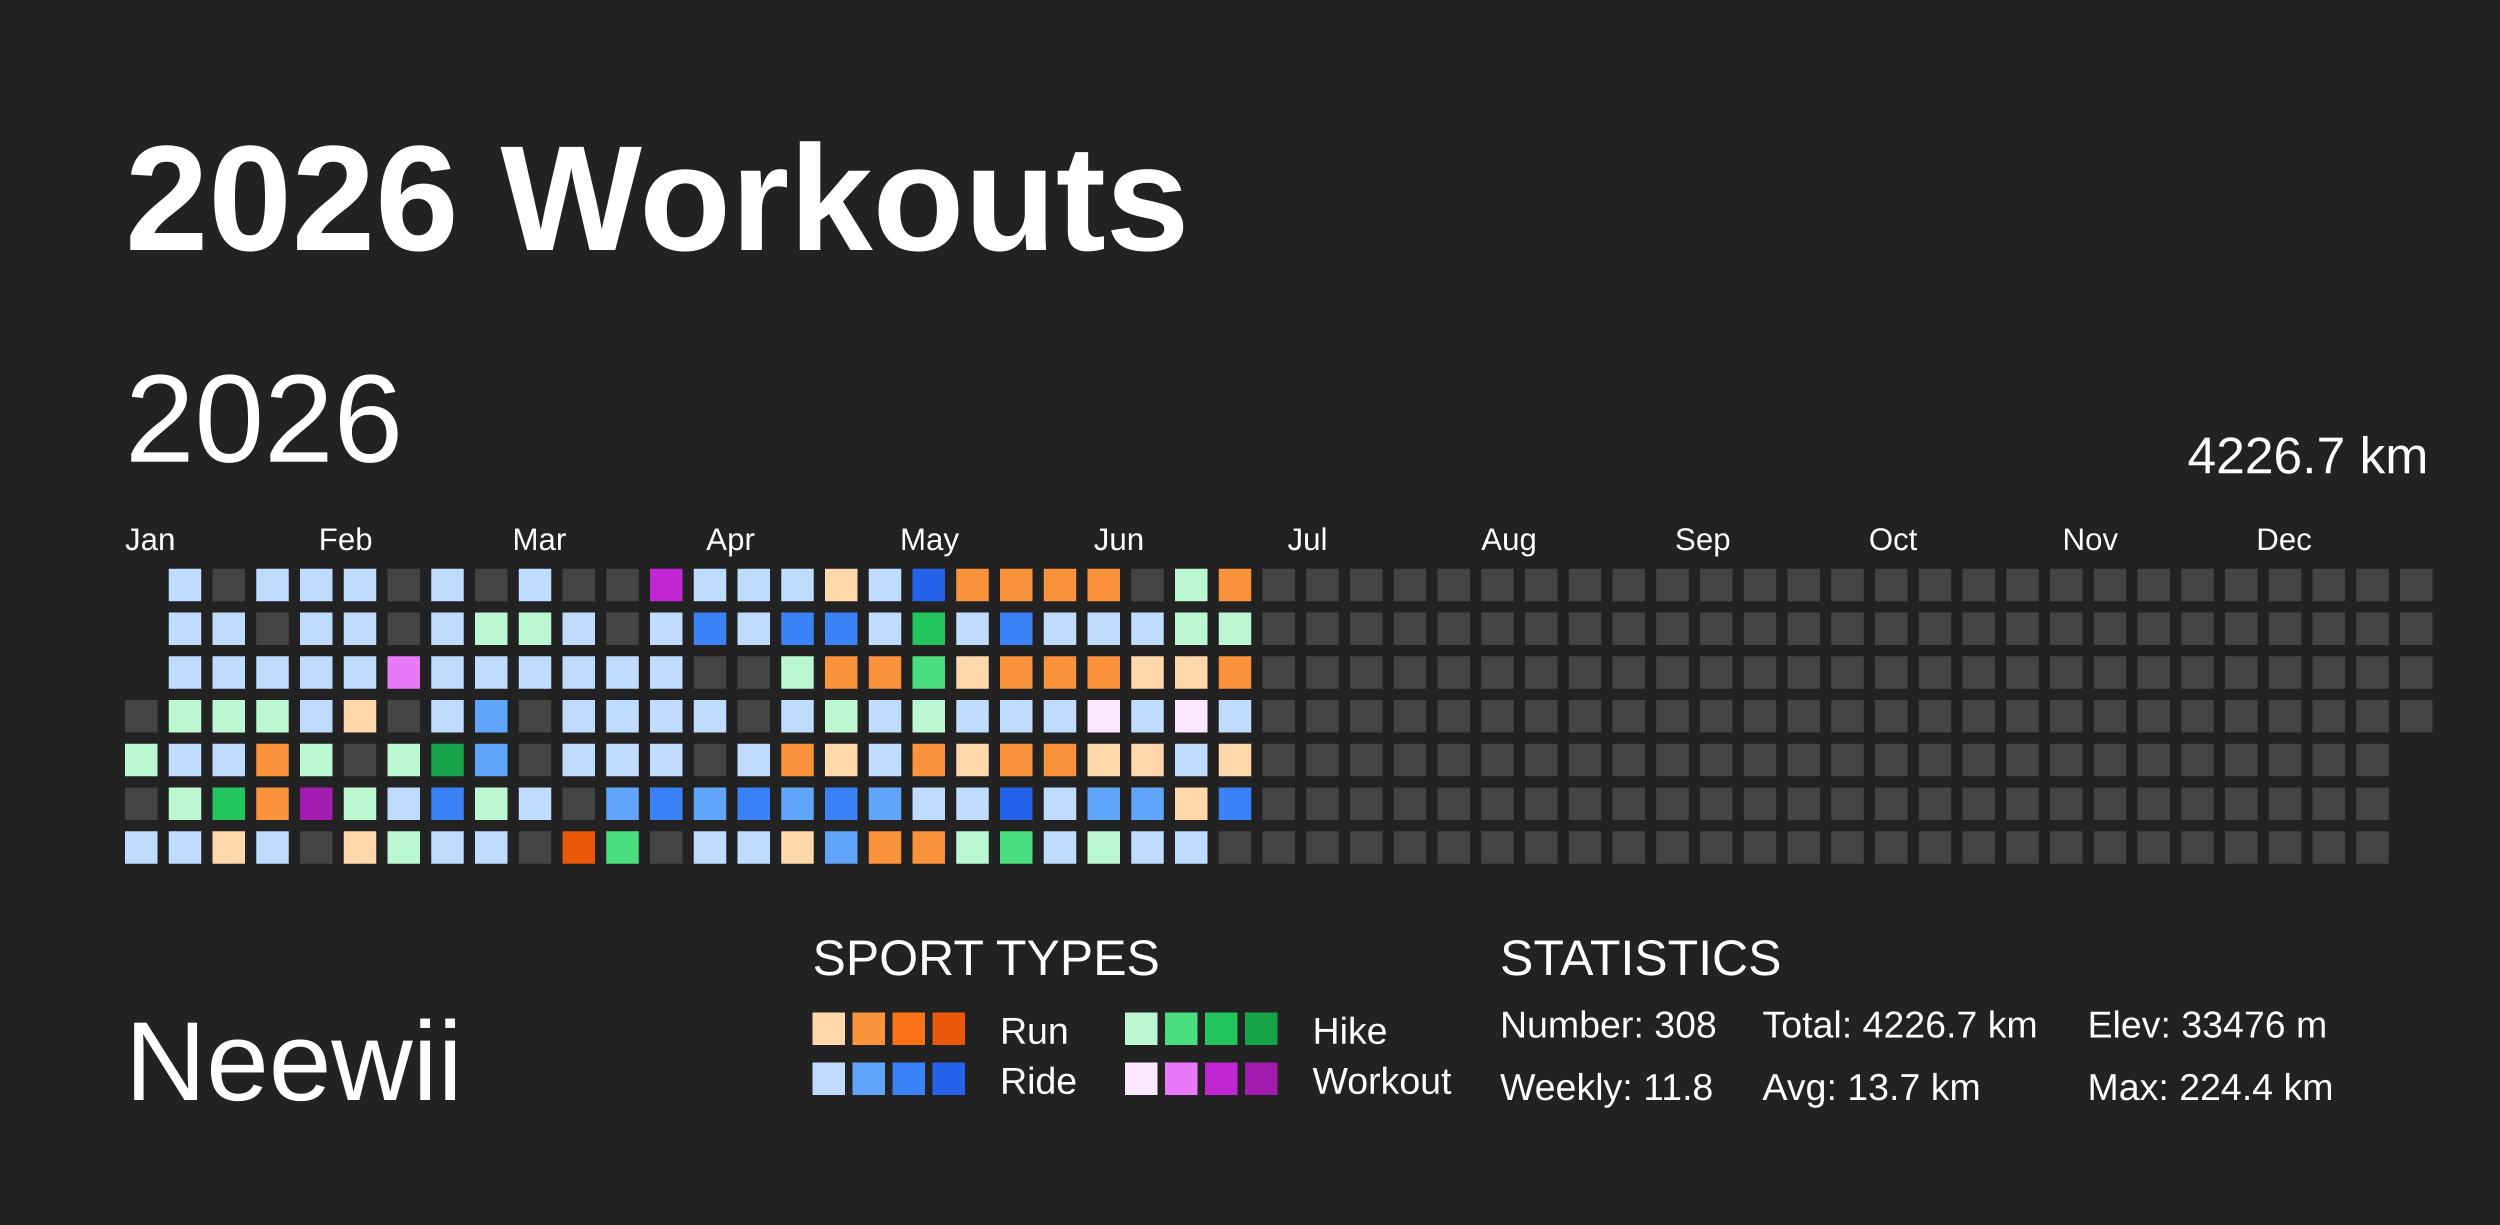
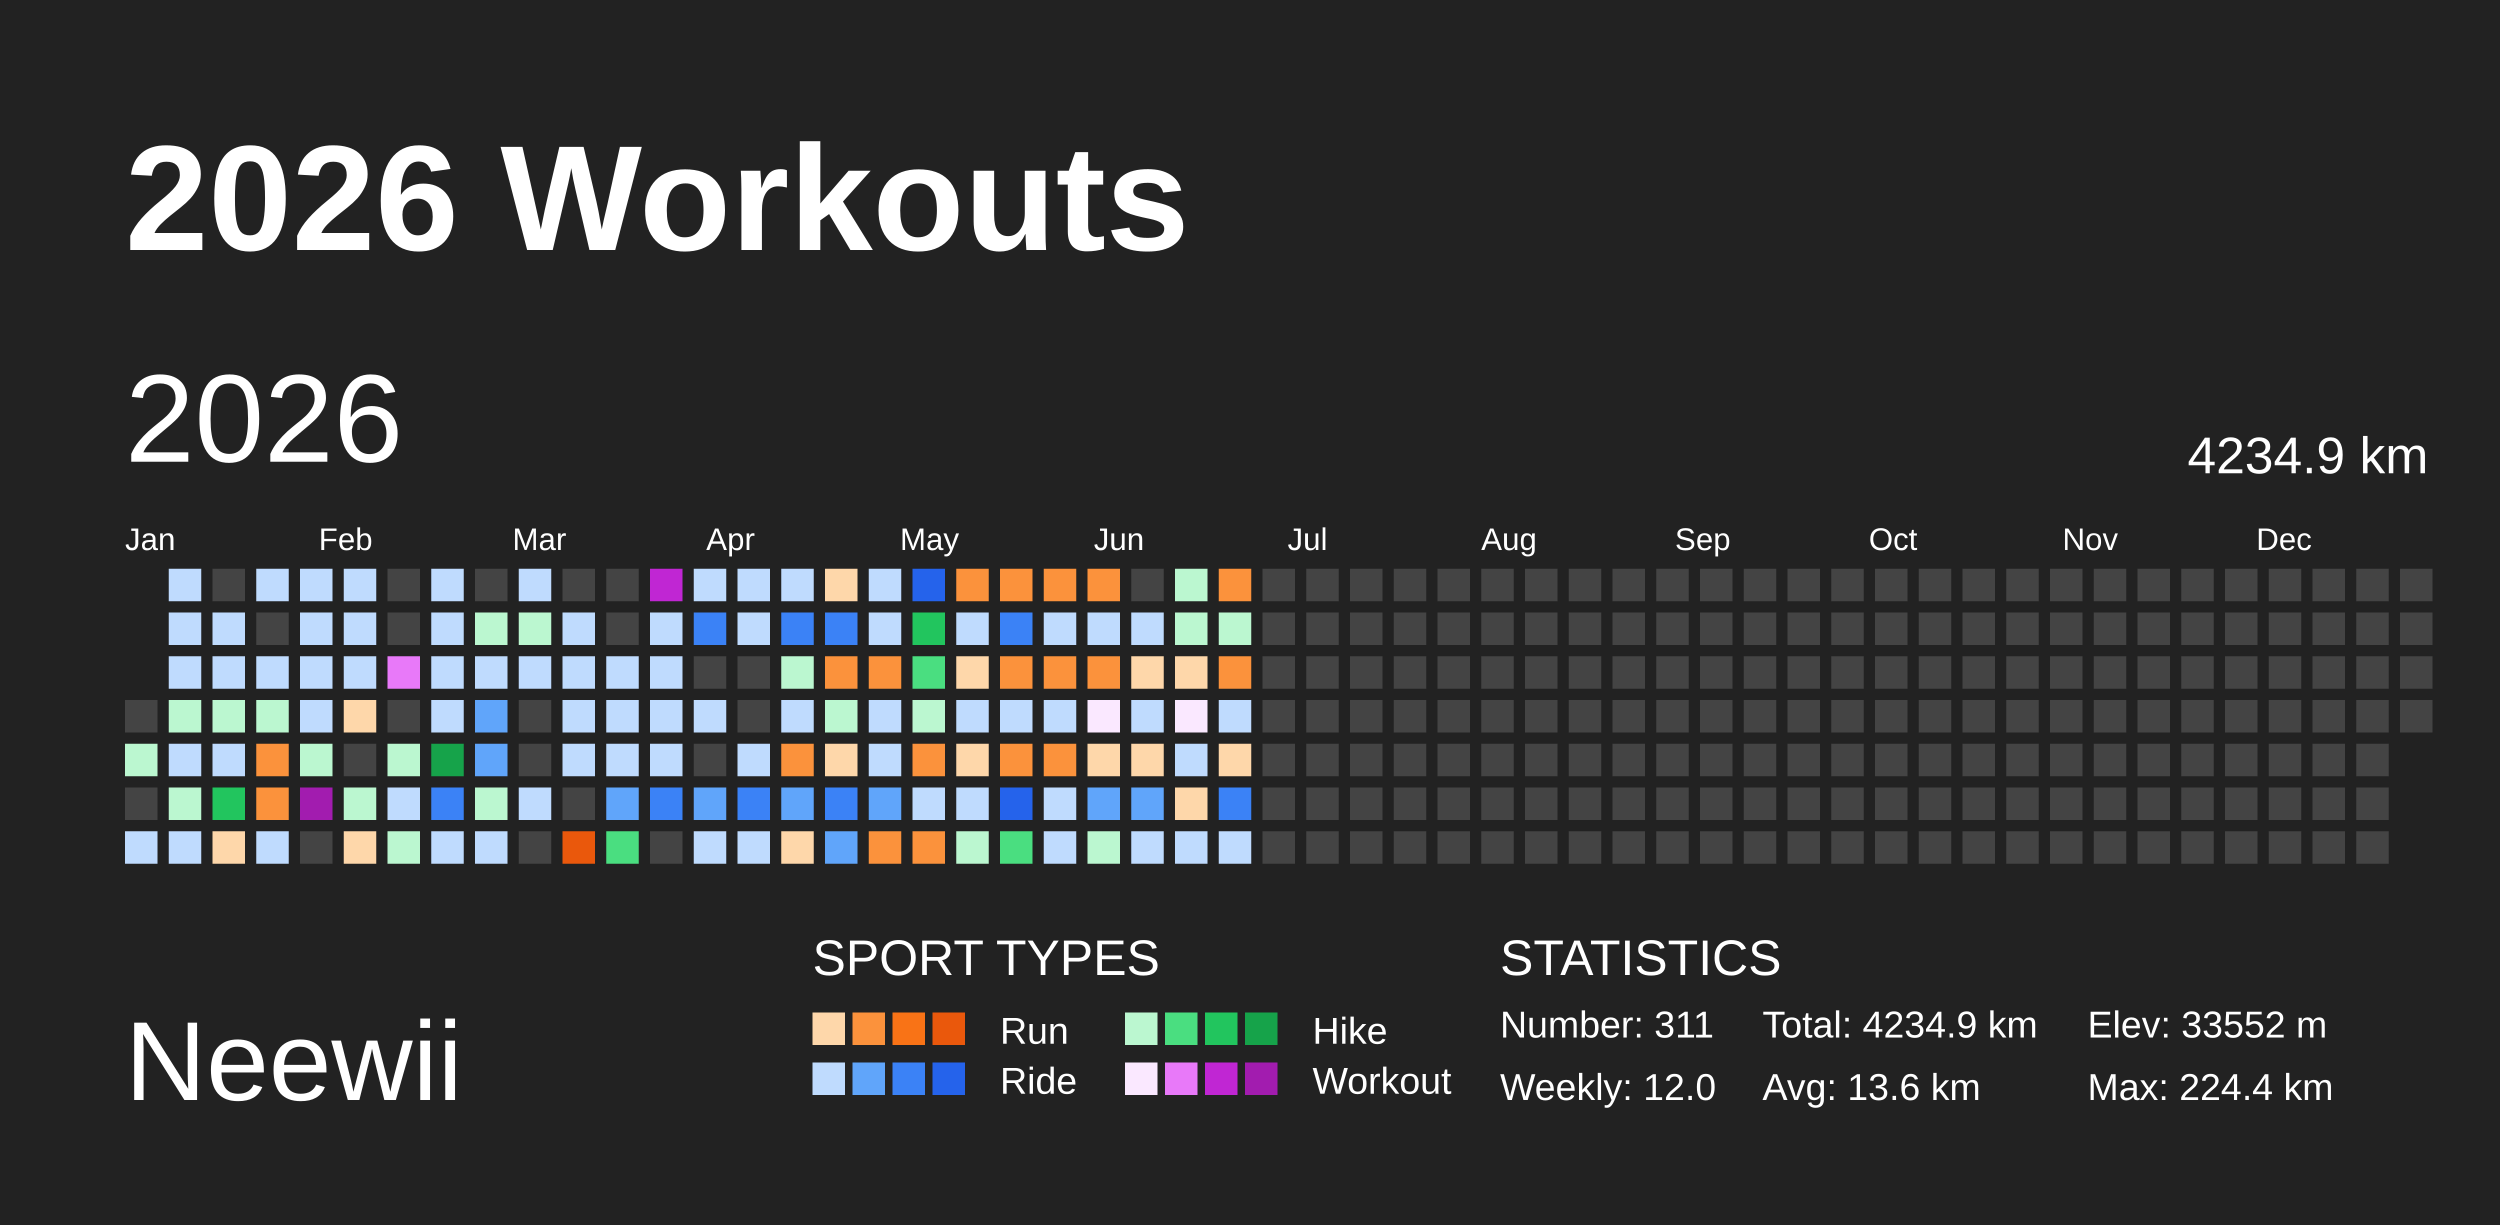
<svg xmlns="http://www.w3.org/2000/svg" baseProfile="full" height="98mm" version="1.1" viewBox="0,0,200,98" width="200mm">
  <defs />
  <rect fill="#222222" height="98" width="200" x="0" y="0" />
  <text fill="#FFFFFF" style="font-size:12px; font-family:Arial; font-weight:bold;" x="10" y="20">2026 Workouts</text>
  <text fill="#FFFFFF" style="font-size:9px; font-family:Arial" x="10" y="88">Neewii</text>
  <text fill="#FFFFFF" style="font-size:4px; font-family:Arial" x="65" y="78">SPORT TYPES</text>
  <rect fill="#fed7aa" height="2.6" width="2.6" x="65.0" y="81" />
  <rect fill="#fb923c" height="2.6" width="2.6" x="68.2" y="81" />
  <rect fill="#f97316" height="2.6" width="2.6" x="71.4" y="81" />
  <rect fill="#ea580c" height="2.6" width="2.6" x="74.6" y="81" />
  <text fill="#FFFFFF" style="font-size:3px; font-family:Arial" x="80" y="83.5">Run</text>
  <rect fill="#bbf7d0" height="2.6" width="2.6" x="90.0" y="81" />
  <rect fill="#4ade80" height="2.6" width="2.6" x="93.2" y="81" />
  <rect fill="#22c55e" height="2.6" width="2.6" x="96.4" y="81" />
  <rect fill="#16a34a" height="2.6" width="2.6" x="99.6" y="81" />
  <text fill="#FFFFFF" style="font-size:3px; font-family:Arial" x="105" y="83.5">Hike</text>
  <rect fill="#bfdbfe" height="2.6" width="2.6" x="65.0" y="85" />
  <rect fill="#60a5fa" height="2.6" width="2.6" x="68.2" y="85" />
  <rect fill="#3b82f6" height="2.6" width="2.6" x="71.4" y="85" />
  <rect fill="#2563eb" height="2.6" width="2.6" x="74.6" y="85" />
  <text fill="#FFFFFF" style="font-size:3px; font-family:Arial" x="80" y="87.5">Ride</text>
  <rect fill="#fae8ff" height="2.6" width="2.6" x="90.0" y="85" />
  <rect fill="#e879f9" height="2.6" width="2.6" x="93.2" y="85" />
  <rect fill="#c026d3" height="2.6" width="2.6" x="96.4" y="85" />
  <rect fill="#a21caf" height="2.6" width="2.6" x="99.6" y="85" />
  <text fill="#FFFFFF" style="font-size:3px; font-family:Arial" x="105" y="87.5">Workout</text>
  <text fill="#FFFFFF" style="font-size:4px; font-family:Arial" x="120" y="78">STATISTICS</text>
-   <text fill="#FFFFFF" style="font-size:3px; font-family:Arial" x="120" y="83">Number: 308</text>
-   <text fill="#FFFFFF" style="font-size:3px; font-family:Arial" x="120" y="88">Weekly: 11.8</text>
-   <text fill="#FFFFFF" style="font-size:3px; font-family:Arial" x="141" y="83">Total: 4226.7 km</text>
-   <text fill="#FFFFFF" style="font-size:3px; font-family:Arial" x="141" y="88">Avg: 13.7 km</text>
-   <text fill="#FFFFFF" style="font-size:3px; font-family:Arial" x="167" y="83">Elev: 33476 m</text>
+   <text fill="#FFFFFF" style="font-size:3px; font-family:Arial" x="120" y="83">Number: 311</text>
+   <text fill="#FFFFFF" style="font-size:3px; font-family:Arial" x="120" y="88">Weekly: 12.0</text>
+   <text fill="#FFFFFF" style="font-size:3px; font-family:Arial" x="141" y="83">Total: 4234.9 km</text>
+   <text fill="#FFFFFF" style="font-size:3px; font-family:Arial" x="141" y="88">Avg: 13.6 km</text>
+   <text fill="#FFFFFF" style="font-size:3px; font-family:Arial" x="167" y="83">Elev: 33552 m</text>
  <text fill="#FFFFFF" style="font-size:3px; font-family:Arial" x="167" y="88">Max: 224.4 km</text>
  <text dominant-baseline="hanging" fill="#FFFFFF" style="font-size:10.0px; font-family:Arial;" x="10" y="30">2026</text>
-   <text dominant-baseline="hanging" fill="#FFFFFF" style="font-size:4.125px; font-family:Arial;" x="175" y="35">4226.7 km</text>
+   <text dominant-baseline="hanging" fill="#FFFFFF" style="font-size:4.125px; font-family:Arial;" x="175" y="35">4234.9 km</text>
  <text fill="#FFFFFF" style="font-size:2.5px; font-family:Arial" x="10.0" y="44">Jan</text>
  <text fill="#FFFFFF" style="font-size:2.5px; font-family:Arial" x="25.5" y="44">Feb</text>
  <text fill="#FFFFFF" style="font-size:2.5px; font-family:Arial" x="41.0" y="44">Mar</text>
  <text fill="#FFFFFF" style="font-size:2.5px; font-family:Arial" x="56.5" y="44">Apr</text>
  <text fill="#FFFFFF" style="font-size:2.5px; font-family:Arial" x="72.0" y="44">May</text>
  <text fill="#FFFFFF" style="font-size:2.5px; font-family:Arial" x="87.5" y="44">Jun</text>
  <text fill="#FFFFFF" style="font-size:2.5px; font-family:Arial" x="103.0" y="44">Jul</text>
  <text fill="#FFFFFF" style="font-size:2.5px; font-family:Arial" x="118.5" y="44">Aug</text>
  <text fill="#FFFFFF" style="font-size:2.5px; font-family:Arial" x="134.0" y="44">Sep</text>
  <text fill="#FFFFFF" style="font-size:2.5px; font-family:Arial" x="149.5" y="44">Oct</text>
  <text fill="#FFFFFF" style="font-size:2.5px; font-family:Arial" x="165.0" y="44">Nov</text>
  <text fill="#FFFFFF" style="font-size:2.5px; font-family:Arial" x="180.5" y="44">Dec</text>
  <rect fill="#444444" height="2.6" width="2.6" x="10.0" y="56.0" />
  <rect fill="#bbf7d0" height="2.6" width="2.6" x="10.0" y="59.5" />
  <rect fill="#444444" height="2.6" width="2.6" x="10.0" y="63.0" />
  <rect fill="#bfdbfe" height="2.6" width="2.6" x="10.0" y="66.5" />
  <rect fill="#bfdbfe" height="2.6" width="2.6" x="13.5" y="45.5" />
  <rect fill="#bfdbfe" height="2.6" width="2.6" x="13.5" y="49.0" />
  <rect fill="#bfdbfe" height="2.6" width="2.6" x="13.5" y="52.5" />
  <rect fill="#bbf7d0" height="2.6" width="2.6" x="13.5" y="56.0" />
  <rect fill="#bfdbfe" height="2.6" width="2.6" x="13.5" y="59.5" />
  <rect fill="#bbf7d0" height="2.6" width="2.6" x="13.5" y="63.0" />
  <rect fill="#bfdbfe" height="2.6" width="2.6" x="13.5" y="66.5" />
  <rect fill="#444444" height="2.6" width="2.6" x="17.0" y="45.5" />
  <rect fill="#bfdbfe" height="2.6" width="2.6" x="17.0" y="49.0" />
  <rect fill="#bfdbfe" height="2.6" width="2.6" x="17.0" y="52.5" />
  <rect fill="#bbf7d0" height="2.6" width="2.6" x="17.0" y="56.0" />
  <rect fill="#bfdbfe" height="2.6" width="2.6" x="17.0" y="59.5" />
  <rect fill="#22c55e" height="2.6" width="2.6" x="17.0" y="63.0" />
  <rect fill="#fed7aa" height="2.6" width="2.6" x="17.0" y="66.5" />
  <rect fill="#bfdbfe" height="2.6" width="2.6" x="20.5" y="45.5" />
  <rect fill="#444444" height="2.6" width="2.6" x="20.5" y="49.0" />
  <rect fill="#bfdbfe" height="2.6" width="2.6" x="20.5" y="52.5" />
  <rect fill="#bbf7d0" height="2.6" width="2.6" x="20.5" y="56.0" />
  <rect fill="#fb923c" height="2.6" width="2.6" x="20.5" y="59.5" />
  <rect fill="#fb923c" height="2.6" width="2.6" x="20.5" y="63.0" />
  <rect fill="#bfdbfe" height="2.6" width="2.6" x="20.5" y="66.5" />
  <rect fill="#bfdbfe" height="2.6" width="2.6" x="24.0" y="45.5" />
  <rect fill="#bfdbfe" height="2.6" width="2.6" x="24.0" y="49.0" />
  <rect fill="#bfdbfe" height="2.6" width="2.6" x="24.0" y="52.5" />
  <rect fill="#bfdbfe" height="2.6" width="2.6" x="24.0" y="56.0" />
  <rect fill="#bbf7d0" height="2.6" width="2.6" x="24.0" y="59.5" />
  <rect fill="#a21caf" height="2.6" width="2.6" x="24.0" y="63.0" />
  <rect fill="#444444" height="2.6" width="2.6" x="24.0" y="66.5" />
  <rect fill="#bfdbfe" height="2.6" width="2.6" x="27.5" y="45.5" />
  <rect fill="#bfdbfe" height="2.6" width="2.6" x="27.5" y="49.0" />
  <rect fill="#bfdbfe" height="2.6" width="2.6" x="27.5" y="52.5" />
  <rect fill="#fed7aa" height="2.6" width="2.6" x="27.5" y="56.0" />
  <rect fill="#444444" height="2.6" width="2.6" x="27.5" y="59.5" />
  <rect fill="#bbf7d0" height="2.6" width="2.6" x="27.5" y="63.0" />
  <rect fill="#fed7aa" height="2.6" width="2.6" x="27.5" y="66.5" />
  <rect fill="#444444" height="2.6" width="2.6" x="31.0" y="45.5" />
  <rect fill="#444444" height="2.6" width="2.6" x="31.0" y="49.0" />
  <rect fill="#e879f9" height="2.6" width="2.6" x="31.0" y="52.5" />
  <rect fill="#444444" height="2.6" width="2.6" x="31.0" y="56.0" />
  <rect fill="#bbf7d0" height="2.6" width="2.6" x="31.0" y="59.5" />
  <rect fill="#bfdbfe" height="2.6" width="2.6" x="31.0" y="63.0" />
  <rect fill="#bbf7d0" height="2.6" width="2.6" x="31.0" y="66.5" />
  <rect fill="#bfdbfe" height="2.6" width="2.6" x="34.5" y="45.5" />
  <rect fill="#bfdbfe" height="2.6" width="2.6" x="34.5" y="49.0" />
  <rect fill="#bfdbfe" height="2.6" width="2.6" x="34.5" y="52.5" />
  <rect fill="#bfdbfe" height="2.6" width="2.6" x="34.5" y="56.0" />
  <rect fill="#16a34a" height="2.6" width="2.6" x="34.5" y="59.5" />
  <rect fill="#3b82f6" height="2.6" width="2.6" x="34.5" y="63.0" />
  <rect fill="#bfdbfe" height="2.6" width="2.6" x="34.5" y="66.5" />
  <rect fill="#444444" height="2.6" width="2.6" x="38.0" y="45.5" />
  <rect fill="#bbf7d0" height="2.6" width="2.6" x="38.0" y="49.0" />
  <rect fill="#bfdbfe" height="2.6" width="2.6" x="38.0" y="52.5" />
  <rect fill="#60a5fa" height="2.6" width="2.6" x="38.0" y="56.0" />
  <rect fill="#60a5fa" height="2.6" width="2.6" x="38.0" y="59.5" />
  <rect fill="#bbf7d0" height="2.6" width="2.6" x="38.0" y="63.0" />
  <rect fill="#bfdbfe" height="2.6" width="2.6" x="38.0" y="66.5" />
  <rect fill="#bfdbfe" height="2.6" width="2.6" x="41.5" y="45.5" />
  <rect fill="#bbf7d0" height="2.6" width="2.6" x="41.5" y="49.0" />
  <rect fill="#bfdbfe" height="2.6" width="2.6" x="41.5" y="52.5" />
  <rect fill="#444444" height="2.6" width="2.6" x="41.5" y="56.0" />
  <rect fill="#444444" height="2.6" width="2.6" x="41.5" y="59.5" />
  <rect fill="#bfdbfe" height="2.6" width="2.6" x="41.5" y="63.0" />
  <rect fill="#444444" height="2.6" width="2.6" x="41.5" y="66.5" />
  <rect fill="#444444" height="2.6" width="2.6" x="45.0" y="45.5" />
  <rect fill="#bfdbfe" height="2.6" width="2.6" x="45.0" y="49.0" />
  <rect fill="#bfdbfe" height="2.6" width="2.6" x="45.0" y="52.5" />
  <rect fill="#bfdbfe" height="2.6" width="2.6" x="45.0" y="56.0" />
  <rect fill="#bfdbfe" height="2.6" width="2.6" x="45.0" y="59.5" />
  <rect fill="#444444" height="2.6" width="2.6" x="45.0" y="63.0" />
  <rect fill="#ea580c" height="2.6" width="2.6" x="45.0" y="66.5" />
  <rect fill="#444444" height="2.6" width="2.6" x="48.5" y="45.5" />
  <rect fill="#444444" height="2.6" width="2.6" x="48.5" y="49.0" />
  <rect fill="#bfdbfe" height="2.6" width="2.6" x="48.5" y="52.5" />
  <rect fill="#bfdbfe" height="2.6" width="2.6" x="48.5" y="56.0" />
  <rect fill="#bfdbfe" height="2.6" width="2.6" x="48.5" y="59.5" />
  <rect fill="#60a5fa" height="2.6" width="2.6" x="48.5" y="63.0" />
  <rect fill="#4ade80" height="2.6" width="2.6" x="48.5" y="66.5" />
  <rect fill="#c026d3" height="2.6" width="2.6" x="52.0" y="45.5" />
  <rect fill="#bfdbfe" height="2.6" width="2.6" x="52.0" y="49.0" />
  <rect fill="#bfdbfe" height="2.6" width="2.6" x="52.0" y="52.5" />
  <rect fill="#bfdbfe" height="2.6" width="2.6" x="52.0" y="56.0" />
  <rect fill="#bfdbfe" height="2.6" width="2.6" x="52.0" y="59.5" />
  <rect fill="#3b82f6" height="2.6" width="2.6" x="52.0" y="63.0" />
  <rect fill="#444444" height="2.6" width="2.6" x="52.0" y="66.5" />
  <rect fill="#bfdbfe" height="2.6" width="2.6" x="55.5" y="45.5" />
  <rect fill="#3b82f6" height="2.6" width="2.6" x="55.5" y="49.0" />
  <rect fill="#444444" height="2.6" width="2.6" x="55.5" y="52.5" />
  <rect fill="#bfdbfe" height="2.6" width="2.6" x="55.5" y="56.0" />
  <rect fill="#444444" height="2.6" width="2.6" x="55.5" y="59.5" />
  <rect fill="#60a5fa" height="2.6" width="2.6" x="55.5" y="63.0" />
  <rect fill="#bfdbfe" height="2.6" width="2.6" x="55.5" y="66.5" />
  <rect fill="#bfdbfe" height="2.6" width="2.6" x="59.0" y="45.5" />
  <rect fill="#bfdbfe" height="2.6" width="2.6" x="59.0" y="49.0" />
  <rect fill="#444444" height="2.6" width="2.6" x="59.0" y="52.5" />
  <rect fill="#444444" height="2.6" width="2.6" x="59.0" y="56.0" />
  <rect fill="#bfdbfe" height="2.6" width="2.6" x="59.0" y="59.5" />
  <rect fill="#3b82f6" height="2.6" width="2.6" x="59.0" y="63.0" />
  <rect fill="#bfdbfe" height="2.6" width="2.6" x="59.0" y="66.5" />
  <rect fill="#bfdbfe" height="2.6" width="2.6" x="62.5" y="45.5" />
  <rect fill="#3b82f6" height="2.6" width="2.6" x="62.5" y="49.0" />
  <rect fill="#bbf7d0" height="2.6" width="2.6" x="62.5" y="52.5" />
  <rect fill="#bfdbfe" height="2.6" width="2.6" x="62.5" y="56.0" />
  <rect fill="#fb923c" height="2.6" width="2.6" x="62.5" y="59.5" />
  <rect fill="#60a5fa" height="2.6" width="2.6" x="62.5" y="63.0" />
  <rect fill="#fed7aa" height="2.6" width="2.6" x="62.5" y="66.5" />
  <rect fill="#fed7aa" height="2.6" width="2.6" x="66.0" y="45.5" />
  <rect fill="#3b82f6" height="2.6" width="2.6" x="66.0" y="49.0" />
  <rect fill="#fb923c" height="2.6" width="2.6" x="66.0" y="52.5" />
  <rect fill="#bbf7d0" height="2.6" width="2.6" x="66.0" y="56.0" />
  <rect fill="#fed7aa" height="2.6" width="2.6" x="66.0" y="59.5" />
  <rect fill="#3b82f6" height="2.6" width="2.6" x="66.0" y="63.0" />
  <rect fill="#60a5fa" height="2.6" width="2.6" x="66.0" y="66.5" />
  <rect fill="#bfdbfe" height="2.6" width="2.6" x="69.5" y="45.5" />
  <rect fill="#bfdbfe" height="2.6" width="2.6" x="69.5" y="49.0" />
  <rect fill="#fb923c" height="2.6" width="2.6" x="69.5" y="52.5" />
  <rect fill="#bfdbfe" height="2.6" width="2.6" x="69.5" y="56.0" />
  <rect fill="#bfdbfe" height="2.6" width="2.6" x="69.5" y="59.5" />
  <rect fill="#60a5fa" height="2.6" width="2.6" x="69.5" y="63.0" />
  <rect fill="#fb923c" height="2.6" width="2.6" x="69.5" y="66.5" />
  <rect fill="#2563eb" height="2.6" width="2.6" x="73.0" y="45.5" />
  <rect fill="#22c55e" height="2.6" width="2.6" x="73.0" y="49.0" />
  <rect fill="#4ade80" height="2.6" width="2.6" x="73.0" y="52.5" />
  <rect fill="#bbf7d0" height="2.6" width="2.6" x="73.0" y="56.0" />
  <rect fill="#fb923c" height="2.6" width="2.6" x="73.0" y="59.5" />
  <rect fill="#bfdbfe" height="2.6" width="2.6" x="73.0" y="63.0" />
  <rect fill="#fb923c" height="2.6" width="2.6" x="73.0" y="66.5" />
  <rect fill="#fb923c" height="2.6" width="2.6" x="76.5" y="45.5" />
  <rect fill="#bfdbfe" height="2.6" width="2.6" x="76.5" y="49.0" />
  <rect fill="#fed7aa" height="2.6" width="2.6" x="76.5" y="52.5" />
  <rect fill="#bfdbfe" height="2.6" width="2.6" x="76.5" y="56.0" />
  <rect fill="#fed7aa" height="2.6" width="2.6" x="76.5" y="59.5" />
  <rect fill="#bfdbfe" height="2.6" width="2.6" x="76.5" y="63.0" />
  <rect fill="#bbf7d0" height="2.6" width="2.6" x="76.5" y="66.5" />
  <rect fill="#fb923c" height="2.6" width="2.6" x="80.0" y="45.5" />
  <rect fill="#3b82f6" height="2.6" width="2.6" x="80.0" y="49.0" />
  <rect fill="#fb923c" height="2.6" width="2.6" x="80.0" y="52.5" />
  <rect fill="#bfdbfe" height="2.6" width="2.6" x="80.0" y="56.0" />
  <rect fill="#fb923c" height="2.6" width="2.6" x="80.0" y="59.5" />
  <rect fill="#2563eb" height="2.6" width="2.6" x="80.0" y="63.0" />
  <rect fill="#4ade80" height="2.6" width="2.6" x="80.0" y="66.5" />
  <rect fill="#fb923c" height="2.6" width="2.6" x="83.5" y="45.5" />
  <rect fill="#bfdbfe" height="2.6" width="2.6" x="83.5" y="49.0" />
  <rect fill="#fb923c" height="2.6" width="2.6" x="83.5" y="52.5" />
  <rect fill="#bfdbfe" height="2.6" width="2.6" x="83.5" y="56.0" />
  <rect fill="#fb923c" height="2.6" width="2.6" x="83.5" y="59.5" />
  <rect fill="#bfdbfe" height="2.6" width="2.6" x="83.5" y="63.0" />
  <rect fill="#bfdbfe" height="2.6" width="2.6" x="83.5" y="66.5" />
  <rect fill="#fb923c" height="2.6" width="2.6" x="87.0" y="45.5" />
  <rect fill="#bfdbfe" height="2.6" width="2.6" x="87.0" y="49.0" />
  <rect fill="#fb923c" height="2.6" width="2.6" x="87.0" y="52.5" />
  <rect fill="#fae8ff" height="2.6" width="2.6" x="87.0" y="56.0" />
  <rect fill="#fed7aa" height="2.6" width="2.6" x="87.0" y="59.5" />
  <rect fill="#60a5fa" height="2.6" width="2.6" x="87.0" y="63.0" />
  <rect fill="#bbf7d0" height="2.6" width="2.6" x="87.0" y="66.5" />
  <rect fill="#444444" height="2.6" width="2.6" x="90.5" y="45.5" />
  <rect fill="#bfdbfe" height="2.6" width="2.6" x="90.5" y="49.0" />
  <rect fill="#fed7aa" height="2.6" width="2.6" x="90.5" y="52.5" />
  <rect fill="#bfdbfe" height="2.6" width="2.6" x="90.5" y="56.0" />
  <rect fill="#fed7aa" height="2.6" width="2.6" x="90.5" y="59.5" />
  <rect fill="#60a5fa" height="2.6" width="2.6" x="90.5" y="63.0" />
  <rect fill="#bfdbfe" height="2.6" width="2.6" x="90.5" y="66.5" />
  <rect fill="#bbf7d0" height="2.6" width="2.6" x="94.0" y="45.5" />
  <rect fill="#bbf7d0" height="2.6" width="2.6" x="94.0" y="49.0" />
  <rect fill="#fed7aa" height="2.6" width="2.6" x="94.0" y="52.5" />
  <rect fill="#fae8ff" height="2.6" width="2.6" x="94.0" y="56.0" />
  <rect fill="#bfdbfe" height="2.6" width="2.6" x="94.0" y="59.5" />
  <rect fill="#fed7aa" height="2.6" width="2.6" x="94.0" y="63.0" />
  <rect fill="#bfdbfe" height="2.6" width="2.6" x="94.0" y="66.5" />
  <rect fill="#fb923c" height="2.6" width="2.6" x="97.5" y="45.5" />
  <rect fill="#bbf7d0" height="2.6" width="2.6" x="97.5" y="49.0" />
  <rect fill="#fb923c" height="2.6" width="2.6" x="97.5" y="52.5" />
  <rect fill="#bfdbfe" height="2.6" width="2.6" x="97.5" y="56.0" />
  <rect fill="#fed7aa" height="2.6" width="2.6" x="97.5" y="59.5" />
  <rect fill="#3b82f6" height="2.6" width="2.6" x="97.5" y="63.0" />
-   <rect fill="#444444" height="2.6" width="2.6" x="97.5" y="66.5" />
+   <rect fill="#bfdbfe" height="2.6" width="2.6" x="97.5" y="66.5" />
  <rect fill="#444444" height="2.6" width="2.6" x="101.0" y="45.5" />
  <rect fill="#444444" height="2.6" width="2.6" x="101.0" y="49.0" />
  <rect fill="#444444" height="2.6" width="2.6" x="101.0" y="52.5" />
  <rect fill="#444444" height="2.6" width="2.6" x="101.0" y="56.0" />
  <rect fill="#444444" height="2.6" width="2.6" x="101.0" y="59.5" />
  <rect fill="#444444" height="2.6" width="2.6" x="101.0" y="63.0" />
  <rect fill="#444444" height="2.6" width="2.6" x="101.0" y="66.5" />
  <rect fill="#444444" height="2.6" width="2.6" x="104.5" y="45.5" />
  <rect fill="#444444" height="2.6" width="2.6" x="104.5" y="49.0" />
  <rect fill="#444444" height="2.6" width="2.6" x="104.5" y="52.5" />
  <rect fill="#444444" height="2.6" width="2.6" x="104.5" y="56.0" />
  <rect fill="#444444" height="2.6" width="2.6" x="104.5" y="59.5" />
  <rect fill="#444444" height="2.6" width="2.6" x="104.5" y="63.0" />
  <rect fill="#444444" height="2.6" width="2.6" x="104.5" y="66.5" />
  <rect fill="#444444" height="2.6" width="2.6" x="108.0" y="45.5" />
  <rect fill="#444444" height="2.6" width="2.6" x="108.0" y="49.0" />
  <rect fill="#444444" height="2.6" width="2.6" x="108.0" y="52.5" />
  <rect fill="#444444" height="2.6" width="2.6" x="108.0" y="56.0" />
  <rect fill="#444444" height="2.6" width="2.6" x="108.0" y="59.5" />
  <rect fill="#444444" height="2.6" width="2.6" x="108.0" y="63.0" />
  <rect fill="#444444" height="2.6" width="2.6" x="108.0" y="66.5" />
  <rect fill="#444444" height="2.6" width="2.6" x="111.5" y="45.5" />
  <rect fill="#444444" height="2.6" width="2.6" x="111.5" y="49.0" />
  <rect fill="#444444" height="2.6" width="2.6" x="111.5" y="52.5" />
  <rect fill="#444444" height="2.6" width="2.6" x="111.5" y="56.0" />
  <rect fill="#444444" height="2.6" width="2.6" x="111.5" y="59.5" />
  <rect fill="#444444" height="2.6" width="2.6" x="111.5" y="63.0" />
  <rect fill="#444444" height="2.6" width="2.6" x="111.5" y="66.5" />
  <rect fill="#444444" height="2.6" width="2.6" x="115.0" y="45.5" />
  <rect fill="#444444" height="2.6" width="2.6" x="115.0" y="49.0" />
  <rect fill="#444444" height="2.6" width="2.6" x="115.0" y="52.5" />
  <rect fill="#444444" height="2.6" width="2.6" x="115.0" y="56.0" />
  <rect fill="#444444" height="2.6" width="2.6" x="115.0" y="59.5" />
  <rect fill="#444444" height="2.6" width="2.6" x="115.0" y="63.0" />
  <rect fill="#444444" height="2.6" width="2.6" x="115.0" y="66.5" />
  <rect fill="#444444" height="2.6" width="2.6" x="118.5" y="45.5" />
  <rect fill="#444444" height="2.6" width="2.6" x="118.5" y="49.0" />
  <rect fill="#444444" height="2.6" width="2.6" x="118.5" y="52.5" />
  <rect fill="#444444" height="2.6" width="2.6" x="118.5" y="56.0" />
  <rect fill="#444444" height="2.6" width="2.6" x="118.5" y="59.5" />
  <rect fill="#444444" height="2.6" width="2.6" x="118.5" y="63.0" />
  <rect fill="#444444" height="2.6" width="2.6" x="118.5" y="66.5" />
  <rect fill="#444444" height="2.6" width="2.6" x="122.0" y="45.5" />
  <rect fill="#444444" height="2.6" width="2.6" x="122.0" y="49.0" />
  <rect fill="#444444" height="2.6" width="2.6" x="122.0" y="52.5" />
  <rect fill="#444444" height="2.6" width="2.6" x="122.0" y="56.0" />
  <rect fill="#444444" height="2.6" width="2.6" x="122.0" y="59.5" />
  <rect fill="#444444" height="2.6" width="2.6" x="122.0" y="63.0" />
  <rect fill="#444444" height="2.6" width="2.6" x="122.0" y="66.5" />
  <rect fill="#444444" height="2.6" width="2.6" x="125.5" y="45.5" />
  <rect fill="#444444" height="2.6" width="2.6" x="125.5" y="49.0" />
  <rect fill="#444444" height="2.6" width="2.6" x="125.5" y="52.5" />
  <rect fill="#444444" height="2.6" width="2.6" x="125.5" y="56.0" />
  <rect fill="#444444" height="2.6" width="2.6" x="125.5" y="59.5" />
  <rect fill="#444444" height="2.6" width="2.6" x="125.5" y="63.0" />
  <rect fill="#444444" height="2.6" width="2.6" x="125.5" y="66.5" />
  <rect fill="#444444" height="2.6" width="2.6" x="129.0" y="45.5" />
  <rect fill="#444444" height="2.6" width="2.6" x="129.0" y="49.0" />
  <rect fill="#444444" height="2.6" width="2.6" x="129.0" y="52.5" />
  <rect fill="#444444" height="2.6" width="2.6" x="129.0" y="56.0" />
  <rect fill="#444444" height="2.6" width="2.6" x="129.0" y="59.5" />
  <rect fill="#444444" height="2.6" width="2.6" x="129.0" y="63.0" />
  <rect fill="#444444" height="2.6" width="2.6" x="129.0" y="66.5" />
  <rect fill="#444444" height="2.6" width="2.6" x="132.5" y="45.5" />
  <rect fill="#444444" height="2.6" width="2.6" x="132.5" y="49.0" />
  <rect fill="#444444" height="2.6" width="2.6" x="132.5" y="52.5" />
  <rect fill="#444444" height="2.6" width="2.6" x="132.5" y="56.0" />
  <rect fill="#444444" height="2.6" width="2.6" x="132.5" y="59.5" />
  <rect fill="#444444" height="2.6" width="2.6" x="132.5" y="63.0" />
  <rect fill="#444444" height="2.6" width="2.6" x="132.5" y="66.5" />
  <rect fill="#444444" height="2.6" width="2.6" x="136.0" y="45.5" />
  <rect fill="#444444" height="2.6" width="2.6" x="136.0" y="49.0" />
  <rect fill="#444444" height="2.6" width="2.6" x="136.0" y="52.5" />
  <rect fill="#444444" height="2.6" width="2.6" x="136.0" y="56.0" />
  <rect fill="#444444" height="2.6" width="2.6" x="136.0" y="59.5" />
  <rect fill="#444444" height="2.6" width="2.6" x="136.0" y="63.0" />
  <rect fill="#444444" height="2.6" width="2.6" x="136.0" y="66.5" />
  <rect fill="#444444" height="2.6" width="2.6" x="139.5" y="45.5" />
  <rect fill="#444444" height="2.6" width="2.6" x="139.5" y="49.0" />
  <rect fill="#444444" height="2.6" width="2.6" x="139.5" y="52.5" />
  <rect fill="#444444" height="2.6" width="2.6" x="139.5" y="56.0" />
  <rect fill="#444444" height="2.6" width="2.6" x="139.5" y="59.5" />
  <rect fill="#444444" height="2.6" width="2.6" x="139.5" y="63.0" />
  <rect fill="#444444" height="2.6" width="2.6" x="139.5" y="66.5" />
  <rect fill="#444444" height="2.6" width="2.6" x="143.0" y="45.5" />
  <rect fill="#444444" height="2.6" width="2.6" x="143.0" y="49.0" />
  <rect fill="#444444" height="2.6" width="2.6" x="143.0" y="52.5" />
  <rect fill="#444444" height="2.6" width="2.6" x="143.0" y="56.0" />
  <rect fill="#444444" height="2.6" width="2.6" x="143.0" y="59.5" />
  <rect fill="#444444" height="2.6" width="2.6" x="143.0" y="63.0" />
  <rect fill="#444444" height="2.6" width="2.6" x="143.0" y="66.5" />
  <rect fill="#444444" height="2.6" width="2.6" x="146.5" y="45.5" />
  <rect fill="#444444" height="2.6" width="2.6" x="146.5" y="49.0" />
  <rect fill="#444444" height="2.6" width="2.6" x="146.5" y="52.5" />
  <rect fill="#444444" height="2.6" width="2.6" x="146.5" y="56.0" />
  <rect fill="#444444" height="2.6" width="2.6" x="146.5" y="59.5" />
  <rect fill="#444444" height="2.6" width="2.6" x="146.5" y="63.0" />
  <rect fill="#444444" height="2.6" width="2.6" x="146.5" y="66.5" />
  <rect fill="#444444" height="2.6" width="2.6" x="150.0" y="45.5" />
  <rect fill="#444444" height="2.6" width="2.6" x="150.0" y="49.0" />
  <rect fill="#444444" height="2.6" width="2.6" x="150.0" y="52.5" />
  <rect fill="#444444" height="2.6" width="2.6" x="150.0" y="56.0" />
  <rect fill="#444444" height="2.6" width="2.6" x="150.0" y="59.5" />
  <rect fill="#444444" height="2.6" width="2.6" x="150.0" y="63.0" />
  <rect fill="#444444" height="2.6" width="2.6" x="150.0" y="66.5" />
  <rect fill="#444444" height="2.6" width="2.6" x="153.5" y="45.5" />
  <rect fill="#444444" height="2.6" width="2.6" x="153.5" y="49.0" />
  <rect fill="#444444" height="2.6" width="2.6" x="153.5" y="52.5" />
  <rect fill="#444444" height="2.6" width="2.6" x="153.5" y="56.0" />
  <rect fill="#444444" height="2.6" width="2.6" x="153.5" y="59.5" />
  <rect fill="#444444" height="2.6" width="2.6" x="153.5" y="63.0" />
  <rect fill="#444444" height="2.6" width="2.6" x="153.5" y="66.5" />
  <rect fill="#444444" height="2.6" width="2.6" x="157.0" y="45.5" />
  <rect fill="#444444" height="2.6" width="2.6" x="157.0" y="49.0" />
  <rect fill="#444444" height="2.6" width="2.6" x="157.0" y="52.5" />
  <rect fill="#444444" height="2.6" width="2.6" x="157.0" y="56.0" />
  <rect fill="#444444" height="2.6" width="2.6" x="157.0" y="59.5" />
  <rect fill="#444444" height="2.6" width="2.6" x="157.0" y="63.0" />
  <rect fill="#444444" height="2.6" width="2.6" x="157.0" y="66.5" />
  <rect fill="#444444" height="2.6" width="2.6" x="160.5" y="45.5" />
  <rect fill="#444444" height="2.6" width="2.6" x="160.5" y="49.0" />
  <rect fill="#444444" height="2.6" width="2.6" x="160.5" y="52.5" />
  <rect fill="#444444" height="2.6" width="2.6" x="160.5" y="56.0" />
  <rect fill="#444444" height="2.6" width="2.6" x="160.5" y="59.5" />
  <rect fill="#444444" height="2.6" width="2.6" x="160.5" y="63.0" />
  <rect fill="#444444" height="2.6" width="2.6" x="160.5" y="66.5" />
  <rect fill="#444444" height="2.6" width="2.6" x="164.0" y="45.5" />
  <rect fill="#444444" height="2.6" width="2.6" x="164.0" y="49.0" />
  <rect fill="#444444" height="2.6" width="2.6" x="164.0" y="52.5" />
  <rect fill="#444444" height="2.6" width="2.6" x="164.0" y="56.0" />
  <rect fill="#444444" height="2.6" width="2.6" x="164.0" y="59.5" />
  <rect fill="#444444" height="2.6" width="2.6" x="164.0" y="63.0" />
  <rect fill="#444444" height="2.6" width="2.6" x="164.0" y="66.5" />
  <rect fill="#444444" height="2.6" width="2.6" x="167.5" y="45.5" />
  <rect fill="#444444" height="2.6" width="2.6" x="167.5" y="49.0" />
  <rect fill="#444444" height="2.6" width="2.6" x="167.5" y="52.5" />
  <rect fill="#444444" height="2.6" width="2.6" x="167.5" y="56.0" />
  <rect fill="#444444" height="2.6" width="2.6" x="167.5" y="59.5" />
  <rect fill="#444444" height="2.6" width="2.6" x="167.5" y="63.0" />
  <rect fill="#444444" height="2.6" width="2.6" x="167.5" y="66.5" />
  <rect fill="#444444" height="2.6" width="2.6" x="171.0" y="45.5" />
  <rect fill="#444444" height="2.6" width="2.6" x="171.0" y="49.0" />
  <rect fill="#444444" height="2.6" width="2.6" x="171.0" y="52.5" />
  <rect fill="#444444" height="2.6" width="2.6" x="171.0" y="56.0" />
  <rect fill="#444444" height="2.6" width="2.6" x="171.0" y="59.5" />
  <rect fill="#444444" height="2.6" width="2.6" x="171.0" y="63.0" />
  <rect fill="#444444" height="2.6" width="2.6" x="171.0" y="66.5" />
  <rect fill="#444444" height="2.6" width="2.6" x="174.5" y="45.5" />
  <rect fill="#444444" height="2.6" width="2.6" x="174.5" y="49.0" />
  <rect fill="#444444" height="2.6" width="2.6" x="174.5" y="52.5" />
  <rect fill="#444444" height="2.6" width="2.6" x="174.5" y="56.0" />
  <rect fill="#444444" height="2.6" width="2.6" x="174.5" y="59.5" />
  <rect fill="#444444" height="2.6" width="2.6" x="174.5" y="63.0" />
  <rect fill="#444444" height="2.6" width="2.6" x="174.5" y="66.5" />
  <rect fill="#444444" height="2.6" width="2.6" x="178.0" y="45.5" />
  <rect fill="#444444" height="2.6" width="2.6" x="178.0" y="49.0" />
  <rect fill="#444444" height="2.6" width="2.6" x="178.0" y="52.5" />
  <rect fill="#444444" height="2.6" width="2.6" x="178.0" y="56.0" />
  <rect fill="#444444" height="2.6" width="2.6" x="178.0" y="59.5" />
  <rect fill="#444444" height="2.6" width="2.6" x="178.0" y="63.0" />
  <rect fill="#444444" height="2.6" width="2.6" x="178.0" y="66.5" />
  <rect fill="#444444" height="2.6" width="2.6" x="181.5" y="45.5" />
  <rect fill="#444444" height="2.6" width="2.6" x="181.5" y="49.0" />
  <rect fill="#444444" height="2.6" width="2.6" x="181.5" y="52.5" />
  <rect fill="#444444" height="2.6" width="2.6" x="181.5" y="56.0" />
  <rect fill="#444444" height="2.6" width="2.6" x="181.5" y="59.5" />
  <rect fill="#444444" height="2.6" width="2.6" x="181.5" y="63.0" />
  <rect fill="#444444" height="2.6" width="2.6" x="181.5" y="66.5" />
  <rect fill="#444444" height="2.6" width="2.6" x="185.0" y="45.5" />
  <rect fill="#444444" height="2.6" width="2.6" x="185.0" y="49.0" />
  <rect fill="#444444" height="2.6" width="2.6" x="185.0" y="52.5" />
  <rect fill="#444444" height="2.6" width="2.6" x="185.0" y="56.0" />
  <rect fill="#444444" height="2.6" width="2.6" x="185.0" y="59.5" />
  <rect fill="#444444" height="2.6" width="2.6" x="185.0" y="63.0" />
  <rect fill="#444444" height="2.6" width="2.6" x="185.0" y="66.5" />
  <rect fill="#444444" height="2.6" width="2.6" x="188.5" y="45.5" />
  <rect fill="#444444" height="2.6" width="2.6" x="188.5" y="49.0" />
  <rect fill="#444444" height="2.6" width="2.6" x="188.5" y="52.5" />
  <rect fill="#444444" height="2.6" width="2.6" x="188.5" y="56.0" />
  <rect fill="#444444" height="2.6" width="2.6" x="188.5" y="59.5" />
  <rect fill="#444444" height="2.6" width="2.6" x="188.5" y="63.0" />
  <rect fill="#444444" height="2.6" width="2.6" x="188.5" y="66.5" />
  <rect fill="#444444" height="2.6" width="2.6" x="192.0" y="45.5" />
  <rect fill="#444444" height="2.6" width="2.6" x="192.0" y="49.0" />
  <rect fill="#444444" height="2.6" width="2.6" x="192.0" y="52.5" />
  <rect fill="#444444" height="2.6" width="2.6" x="192.0" y="56.0" />
</svg>
